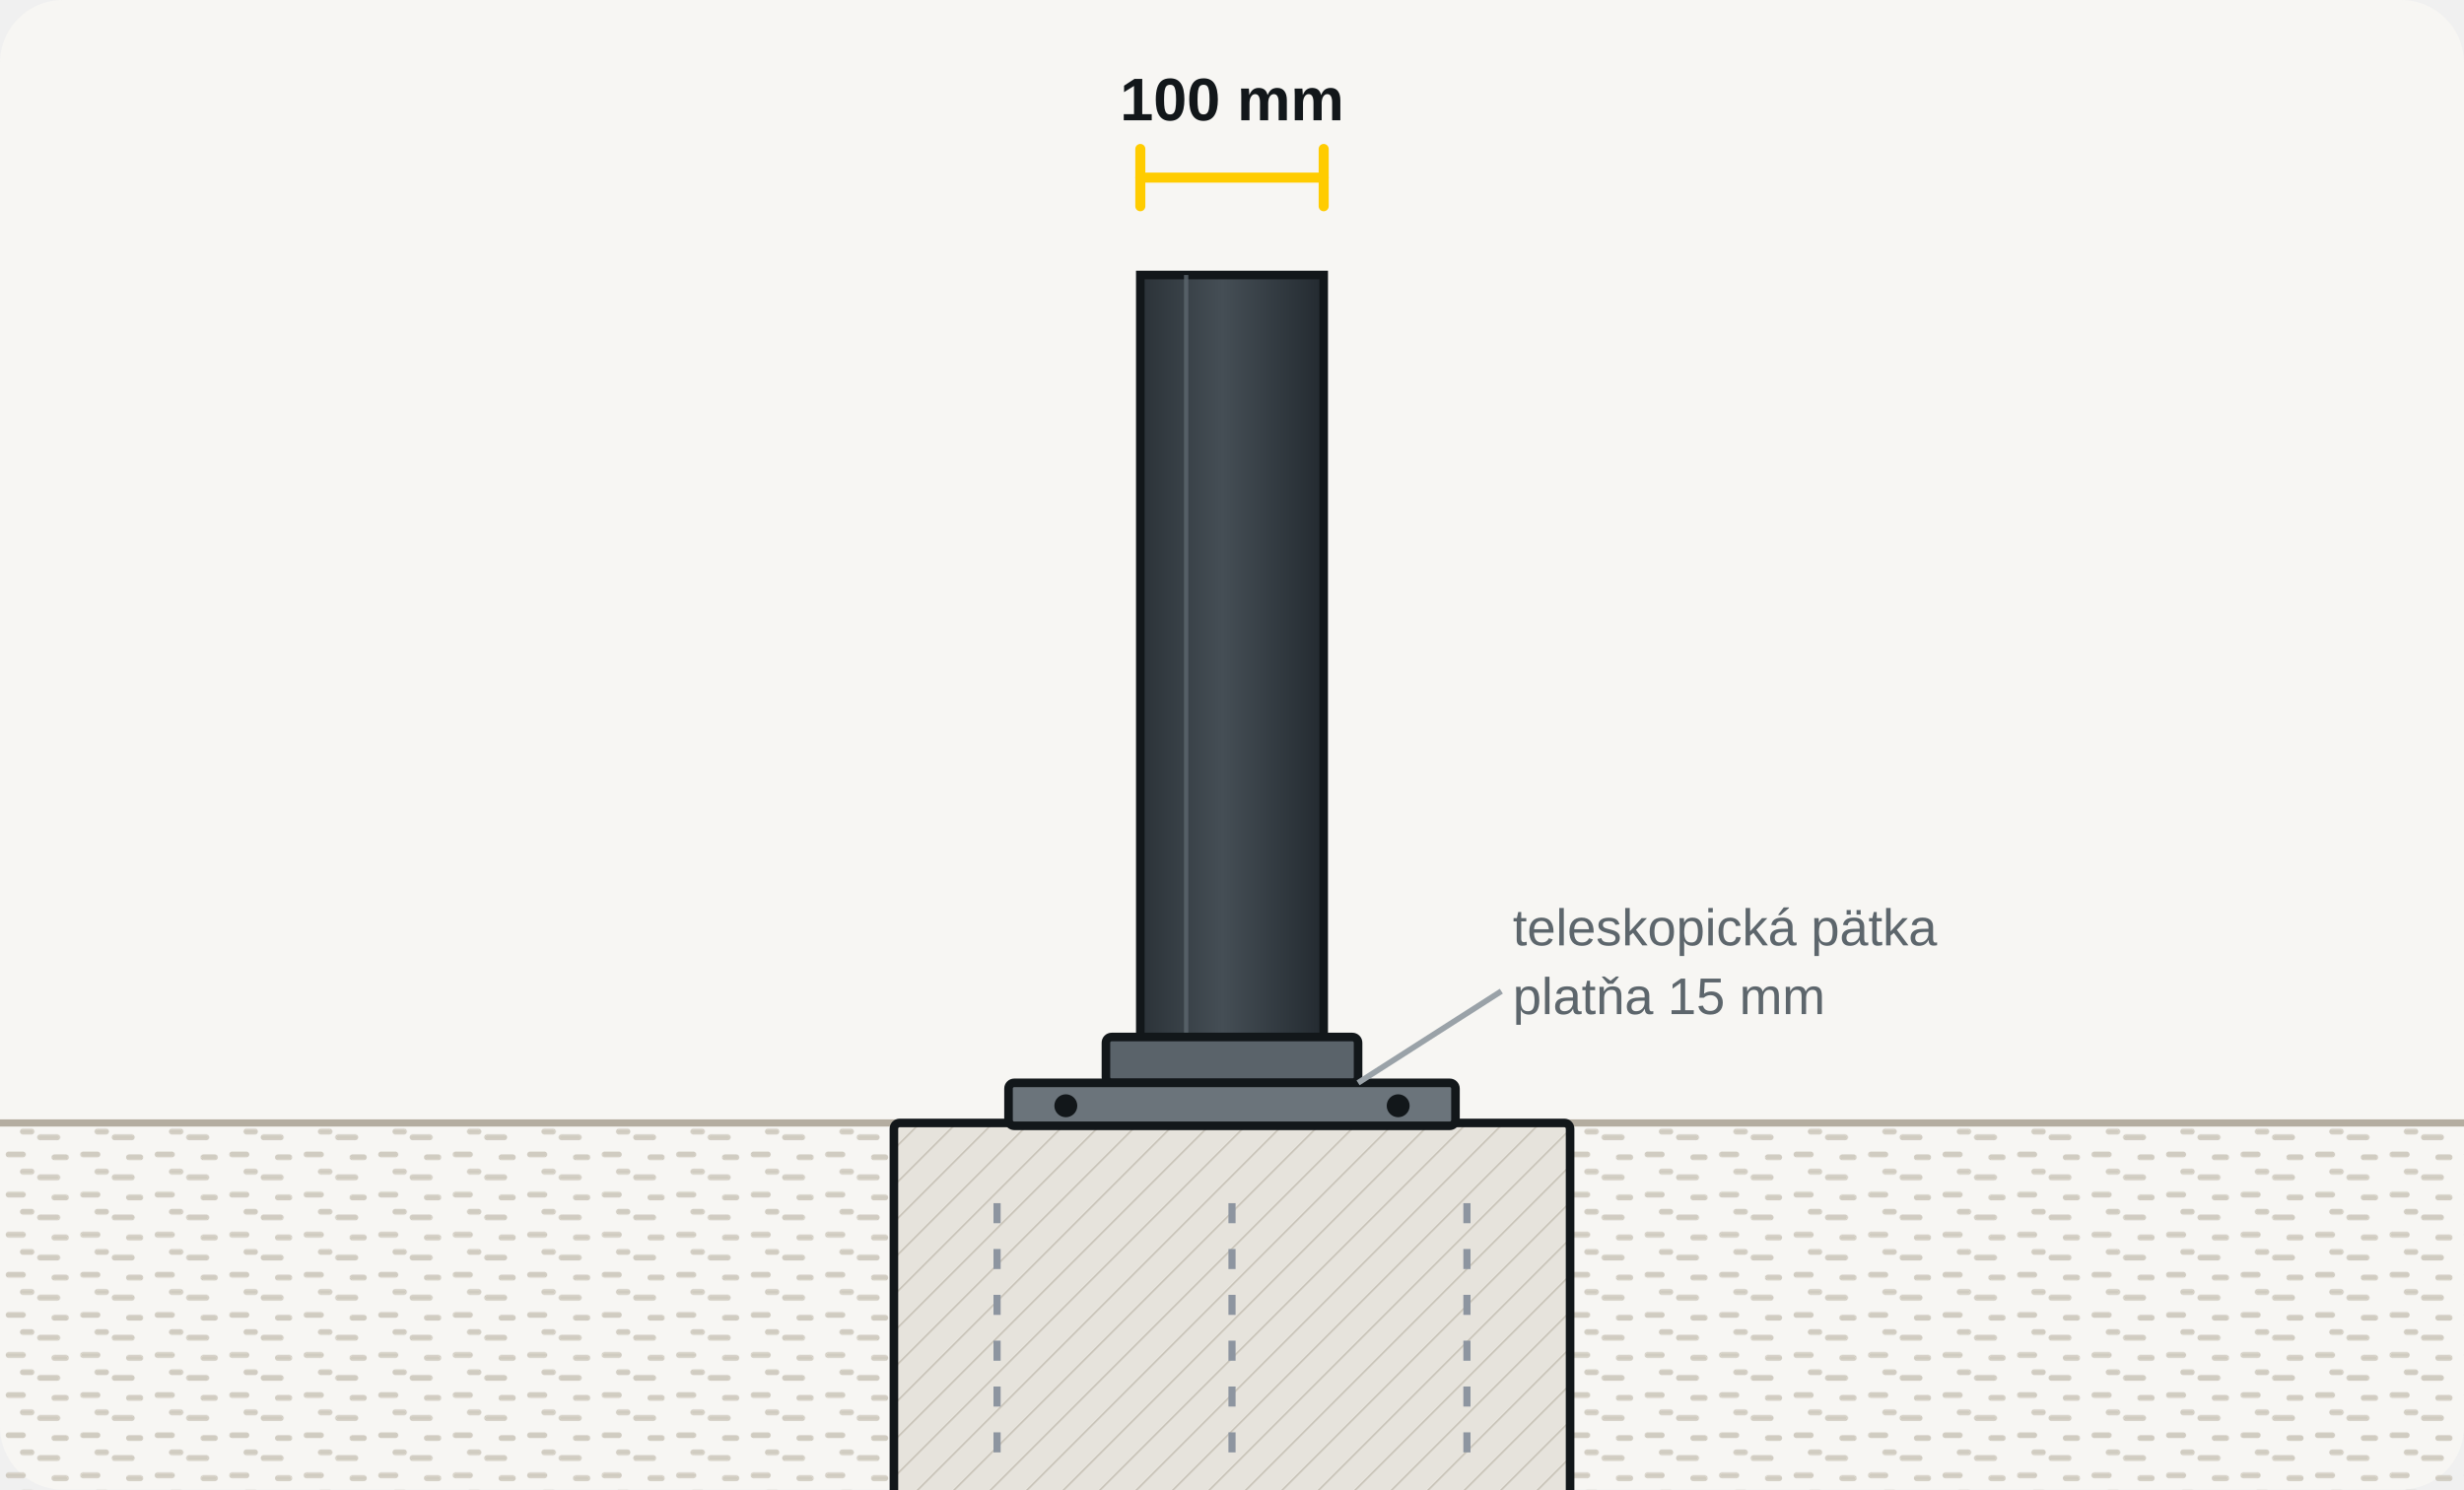
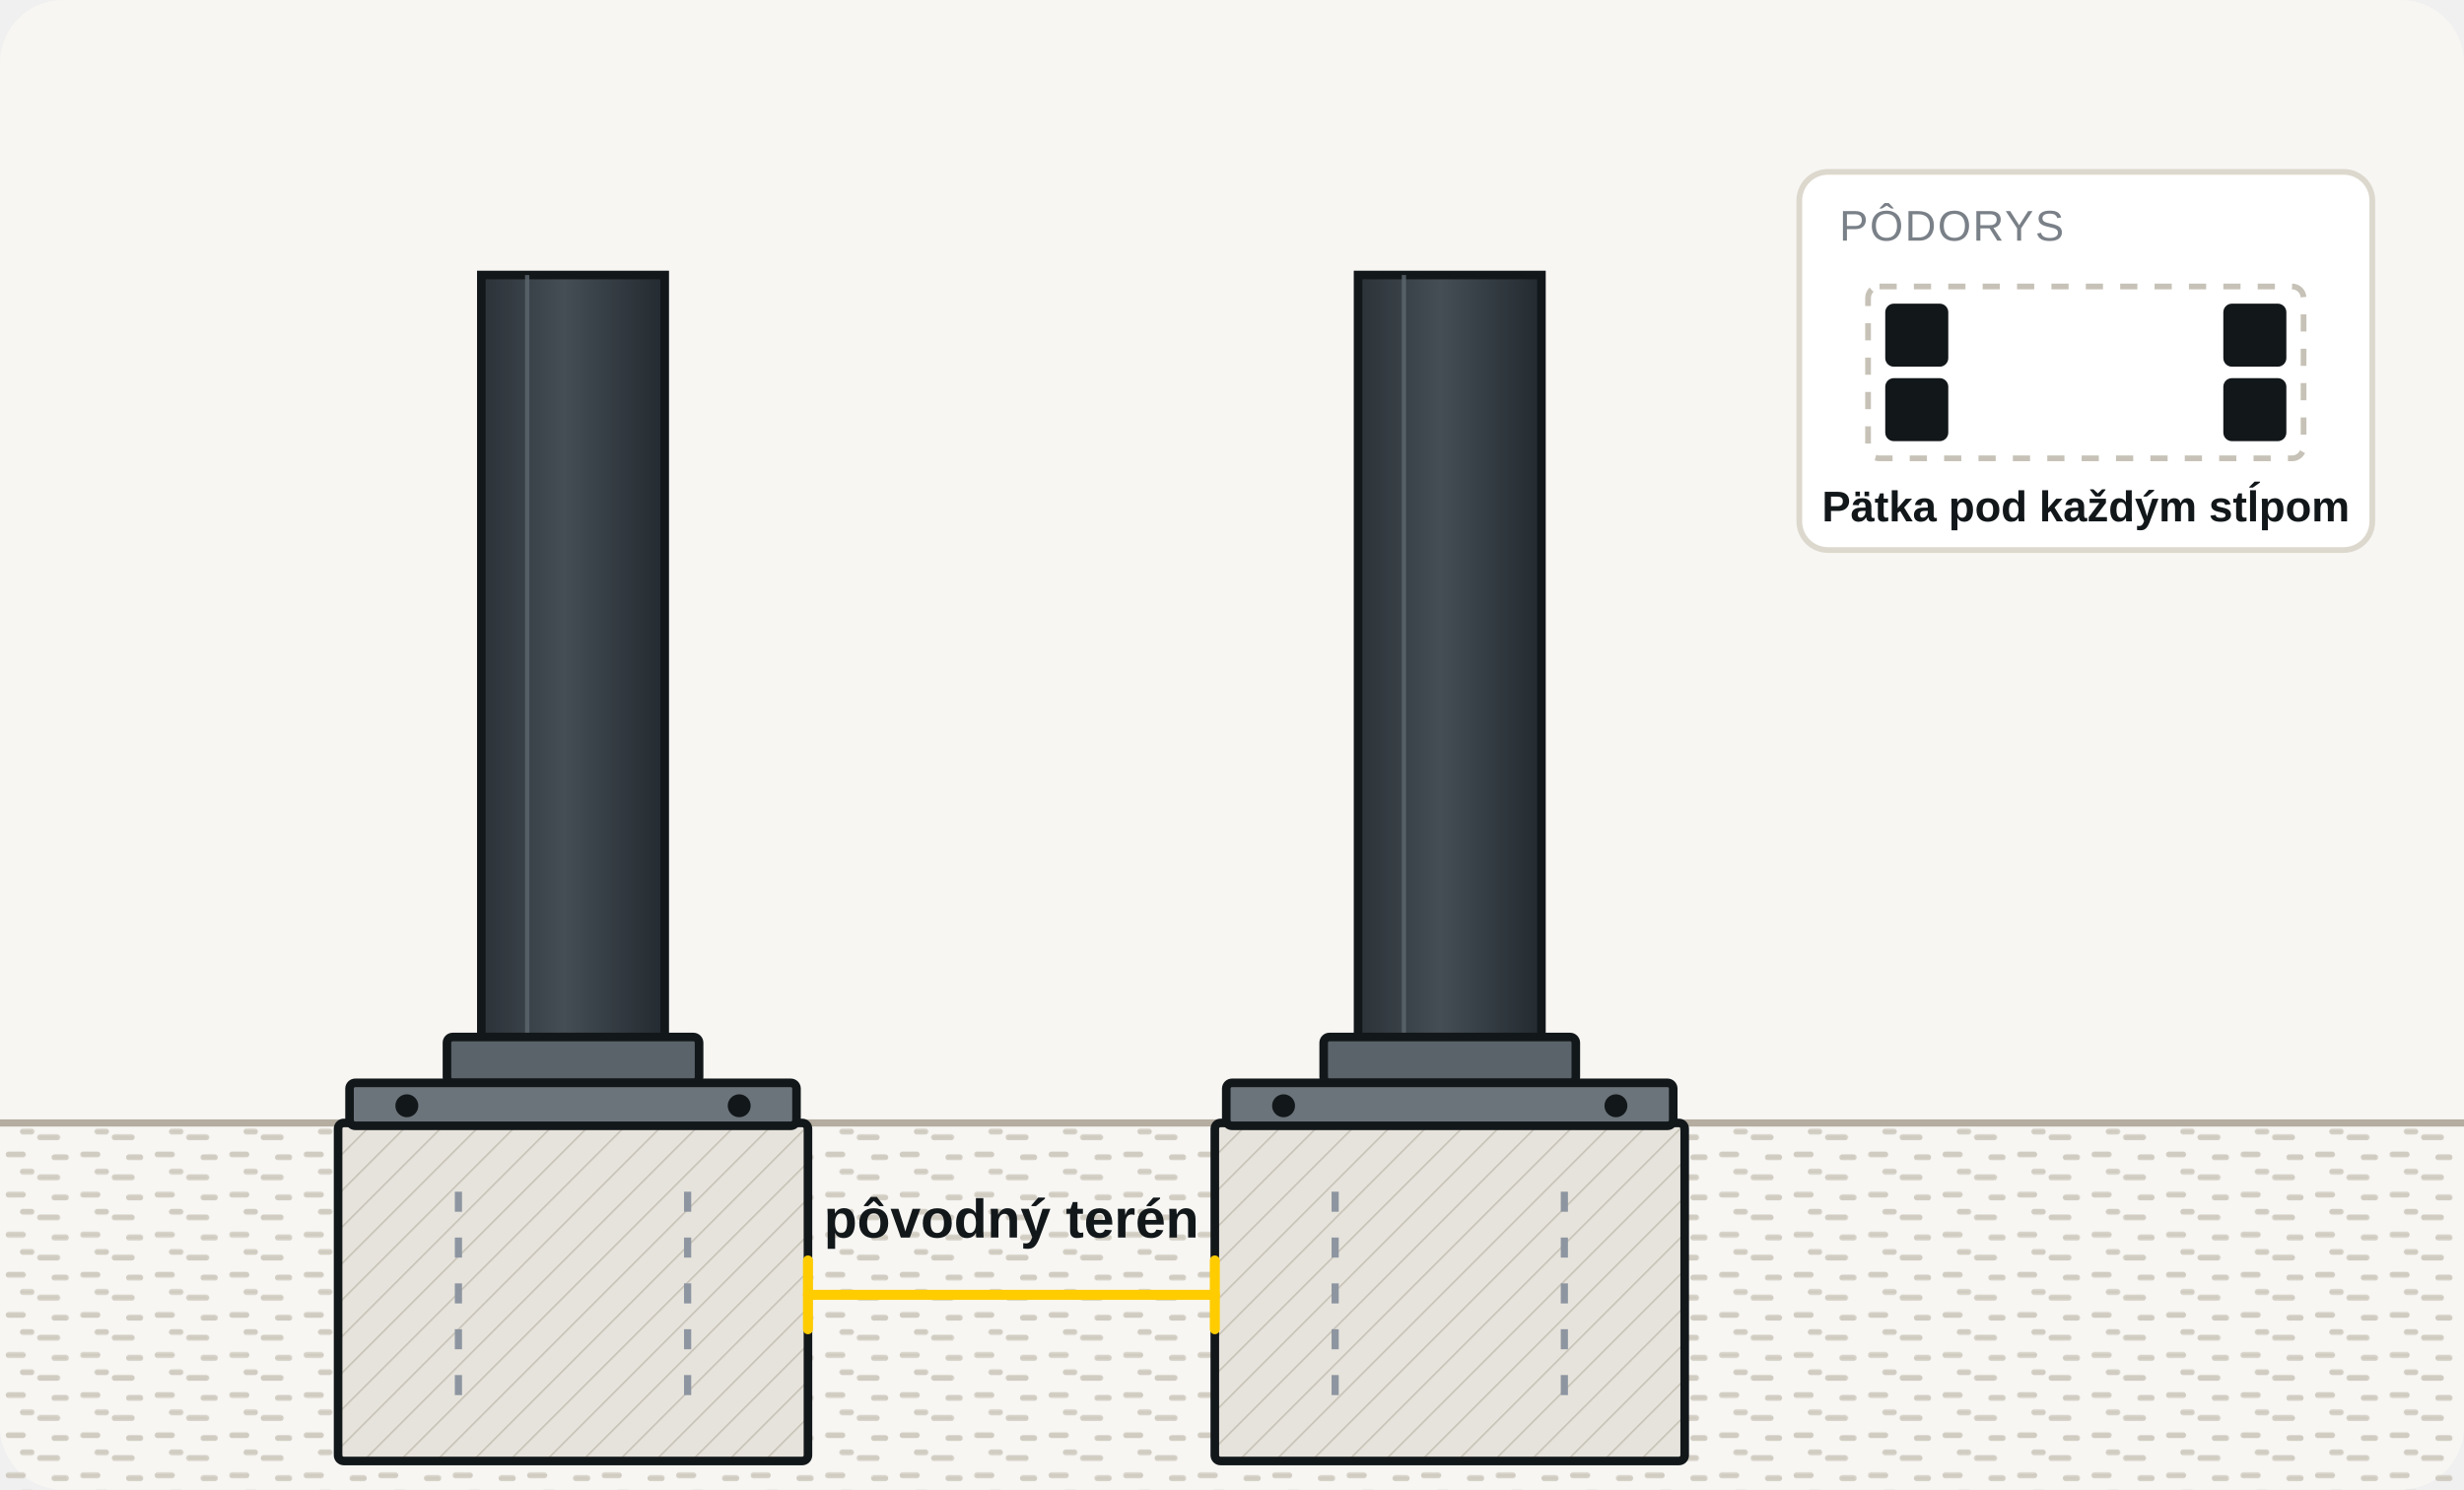
<svg xmlns="http://www.w3.org/2000/svg" viewBox="0 0 860 520" role="img" aria-labelledby="t d">
  <defs>
    <pattern id="beton" width="9" height="9" patternTransform="rotate(45)" patternUnits="userSpaceOnUse">
      <rect width="9" height="9" fill="#e6e3dc" />
      <path d="M0 0v9" stroke="#c7c2b7" stroke-width="1.1" />
    </pattern>
    <pattern id="zemina" width="26" height="14" patternUnits="userSpaceOnUse">
      <path d="M3 11h5M14 5h6M8 3h3M19 12h4" stroke="#c3bdb0" stroke-width="2" stroke-linecap="round" />
+     </pattern>
+     <pattern id="stierk" width="10" height="10" patternUnits="userSpaceOnUse">
+       <rect width="10" height="10" fill="#ded9cf" />
+       <circle cx="3" cy="3" r="1.6" fill="#bdb6a8" />
+       <circle cx="8" cy="7" r="1.9" fill="#bdb6a8" />
    </pattern>
    <linearGradient id="ocel" x1="0" y1="0" x2="1" y2="0">
      <stop offset="0" stop-color="#2b3238" />
      <stop offset=".45" stop-color="#454e55" />
      <stop offset="1" stop-color="#232a30" />
    </linearGradient>
  </defs>
  <rect width="860" height="520" rx="22" fill="#f7f6f3" />
  <rect x="0" y="392" width="860" height="128" fill="url(#zemina)" opacity=".75" />
  <path d="M0 392h860" stroke="#b4ada0" stroke-width="2.5" />
-   <g stroke="#12171a" stroke-width="3">
-     <rect x="312" y="392" width="236" height="150" rx="2" fill="url(#beton)" />
+   <rect x="118" y="392" width="164" height="118" rx="2" fill="url(#beton)" stroke="#12171a" stroke-width="3" />
+   <rect x="424" y="392" width="164" height="118" rx="2" fill="url(#beton)" stroke="#12171a" stroke-width="3" />
+   <g stroke="#8d95a0" stroke-width="2.5" fill="none" stroke-dasharray="7 9">
+     <path d="M160 416v74M240 416v74M466 416v74M546 416v74" />
  </g>
-   <g stroke="#8d95a0" stroke-width="2.5" fill="none" stroke-dasharray="7 9">
-     <path d="M348 420v96M430 420v96M512 420v96" />
+   <rect x="168" y="96" width="64" height="266" rx="3" fill="url(#ocel)" />
+   <path d="M168 96h64v266h-64z" fill="none" stroke="#12171a" stroke-width="3" />
+   <path d="M184 96v266" stroke="#5c666e" stroke-width="1.5" opacity=".8" />
+   <rect x="156" y="362" width="88" height="16" rx="2" fill="#5a636a" stroke="#12171a" stroke-width="3" />
+   <rect x="122" y="378" width="156" height="15" rx="2" fill="#6b747b" stroke="#12171a" stroke-width="3" />
+   <circle cx="142" cy="386" r="4" fill="#12171a" />
+   <circle cx="258" cy="386" r="4" fill="#12171a" />
+   <rect x="474" y="96" width="64" height="266" rx="3" fill="url(#ocel)" />
+   <path d="M474 96h64v266h-64z" fill="none" stroke="#12171a" stroke-width="3" />
+   <path d="M490 96v266" stroke="#5c666e" stroke-width="1.5" opacity=".8" />
+   <rect x="462" y="362" width="88" height="16" rx="2" fill="#5a636a" stroke="#12171a" stroke-width="3" />
+   <rect x="428" y="378" width="156" height="15" rx="2" fill="#6b747b" stroke="#12171a" stroke-width="3" />
+   <circle cx="448" cy="386" r="4" fill="#12171a" />
+   <circle cx="564" cy="386" r="4" fill="#12171a" />
+   <g stroke="#FFCC00" stroke-width="3.5" fill="none" stroke-linecap="round">
+     <path d="M282 452h142" />
+     <path d="M282 440v24M424 440v24" />
  </g>
-   <rect x="398" y="96" width="64" height="266" rx="3" fill="url(#ocel)" />
-   <path d="M398 96h64v266h-64z" fill="none" stroke="#12171a" stroke-width="3" />
-   <path d="M414 96v266" stroke="#5c666e" stroke-width="1.5" opacity=".8" />
-   <rect x="386" y="362" width="88" height="16" rx="2" fill="#5a636a" stroke="#12171a" stroke-width="3" />
-   <rect x="352" y="378" width="156" height="15" rx="2" fill="#6b747b" stroke="#12171a" stroke-width="3" />
-   <circle cx="372" cy="386" r="4" fill="#12171a" />
-   <circle cx="488" cy="386" r="4" fill="#12171a" />
-   <g stroke="#FFCC00" stroke-width="3.5" fill="none" stroke-linecap="round">
-     <path d="M398 62h64" />
-     <path d="M398 52v20M462 52v20" />
-   </g>
-   <g font-family="Arial,Helvetica,sans-serif" fill="#12171a">
-     <text x="430" y="42" font-size="21" text-anchor="middle" font-weight="700">100 mm</text>
-     <text x="528" y="330" font-size="18" fill="#5d666c">teleskopická pätka</text>
-     <text x="528" y="354" font-size="18" fill="#5d666c">platňa 15 mm</text>
-     <path d="M524 346 L474 378" stroke="#9aa2a8" stroke-width="2" fill="none" />
+   <text x="353" y="432" font-family="Arial,Helvetica,sans-serif" font-size="19" fill="#12171a" text-anchor="middle" font-weight="700">pôvodný terén</text>
+   <g transform="translate(628 60)">
+     <rect x="0" y="0" width="200" height="132" rx="10" fill="#fff" stroke="#ddd8cd" stroke-width="2" />
+     <text x="14" y="24" font-family="Arial,Helvetica,sans-serif" font-size="15" fill="#7a8087" letter-spacing=".04em">PÔDORYS</text>
+     <rect x="24" y="40" width="152" height="60" rx="4" fill="none" stroke="#c7c2b7" stroke-width="2" stroke-dasharray="6 6" />
+     <rect x="30" y="46" width="22" height="22" rx="3" fill="#12171a" />
+     <rect x="148" y="46" width="22" height="22" rx="3" fill="#12171a" />
+     <rect x="30" y="72" width="22" height="22" rx="3" fill="#12171a" />
+     <rect x="148" y="72" width="22" height="22" rx="3" fill="#12171a" />
+     <text x="100" y="122" font-family="Arial,Helvetica,sans-serif" font-size="15" fill="#12171a" text-anchor="middle" font-weight="700">Pätka pod každým stĺpom</text>
  </g>
</svg>
